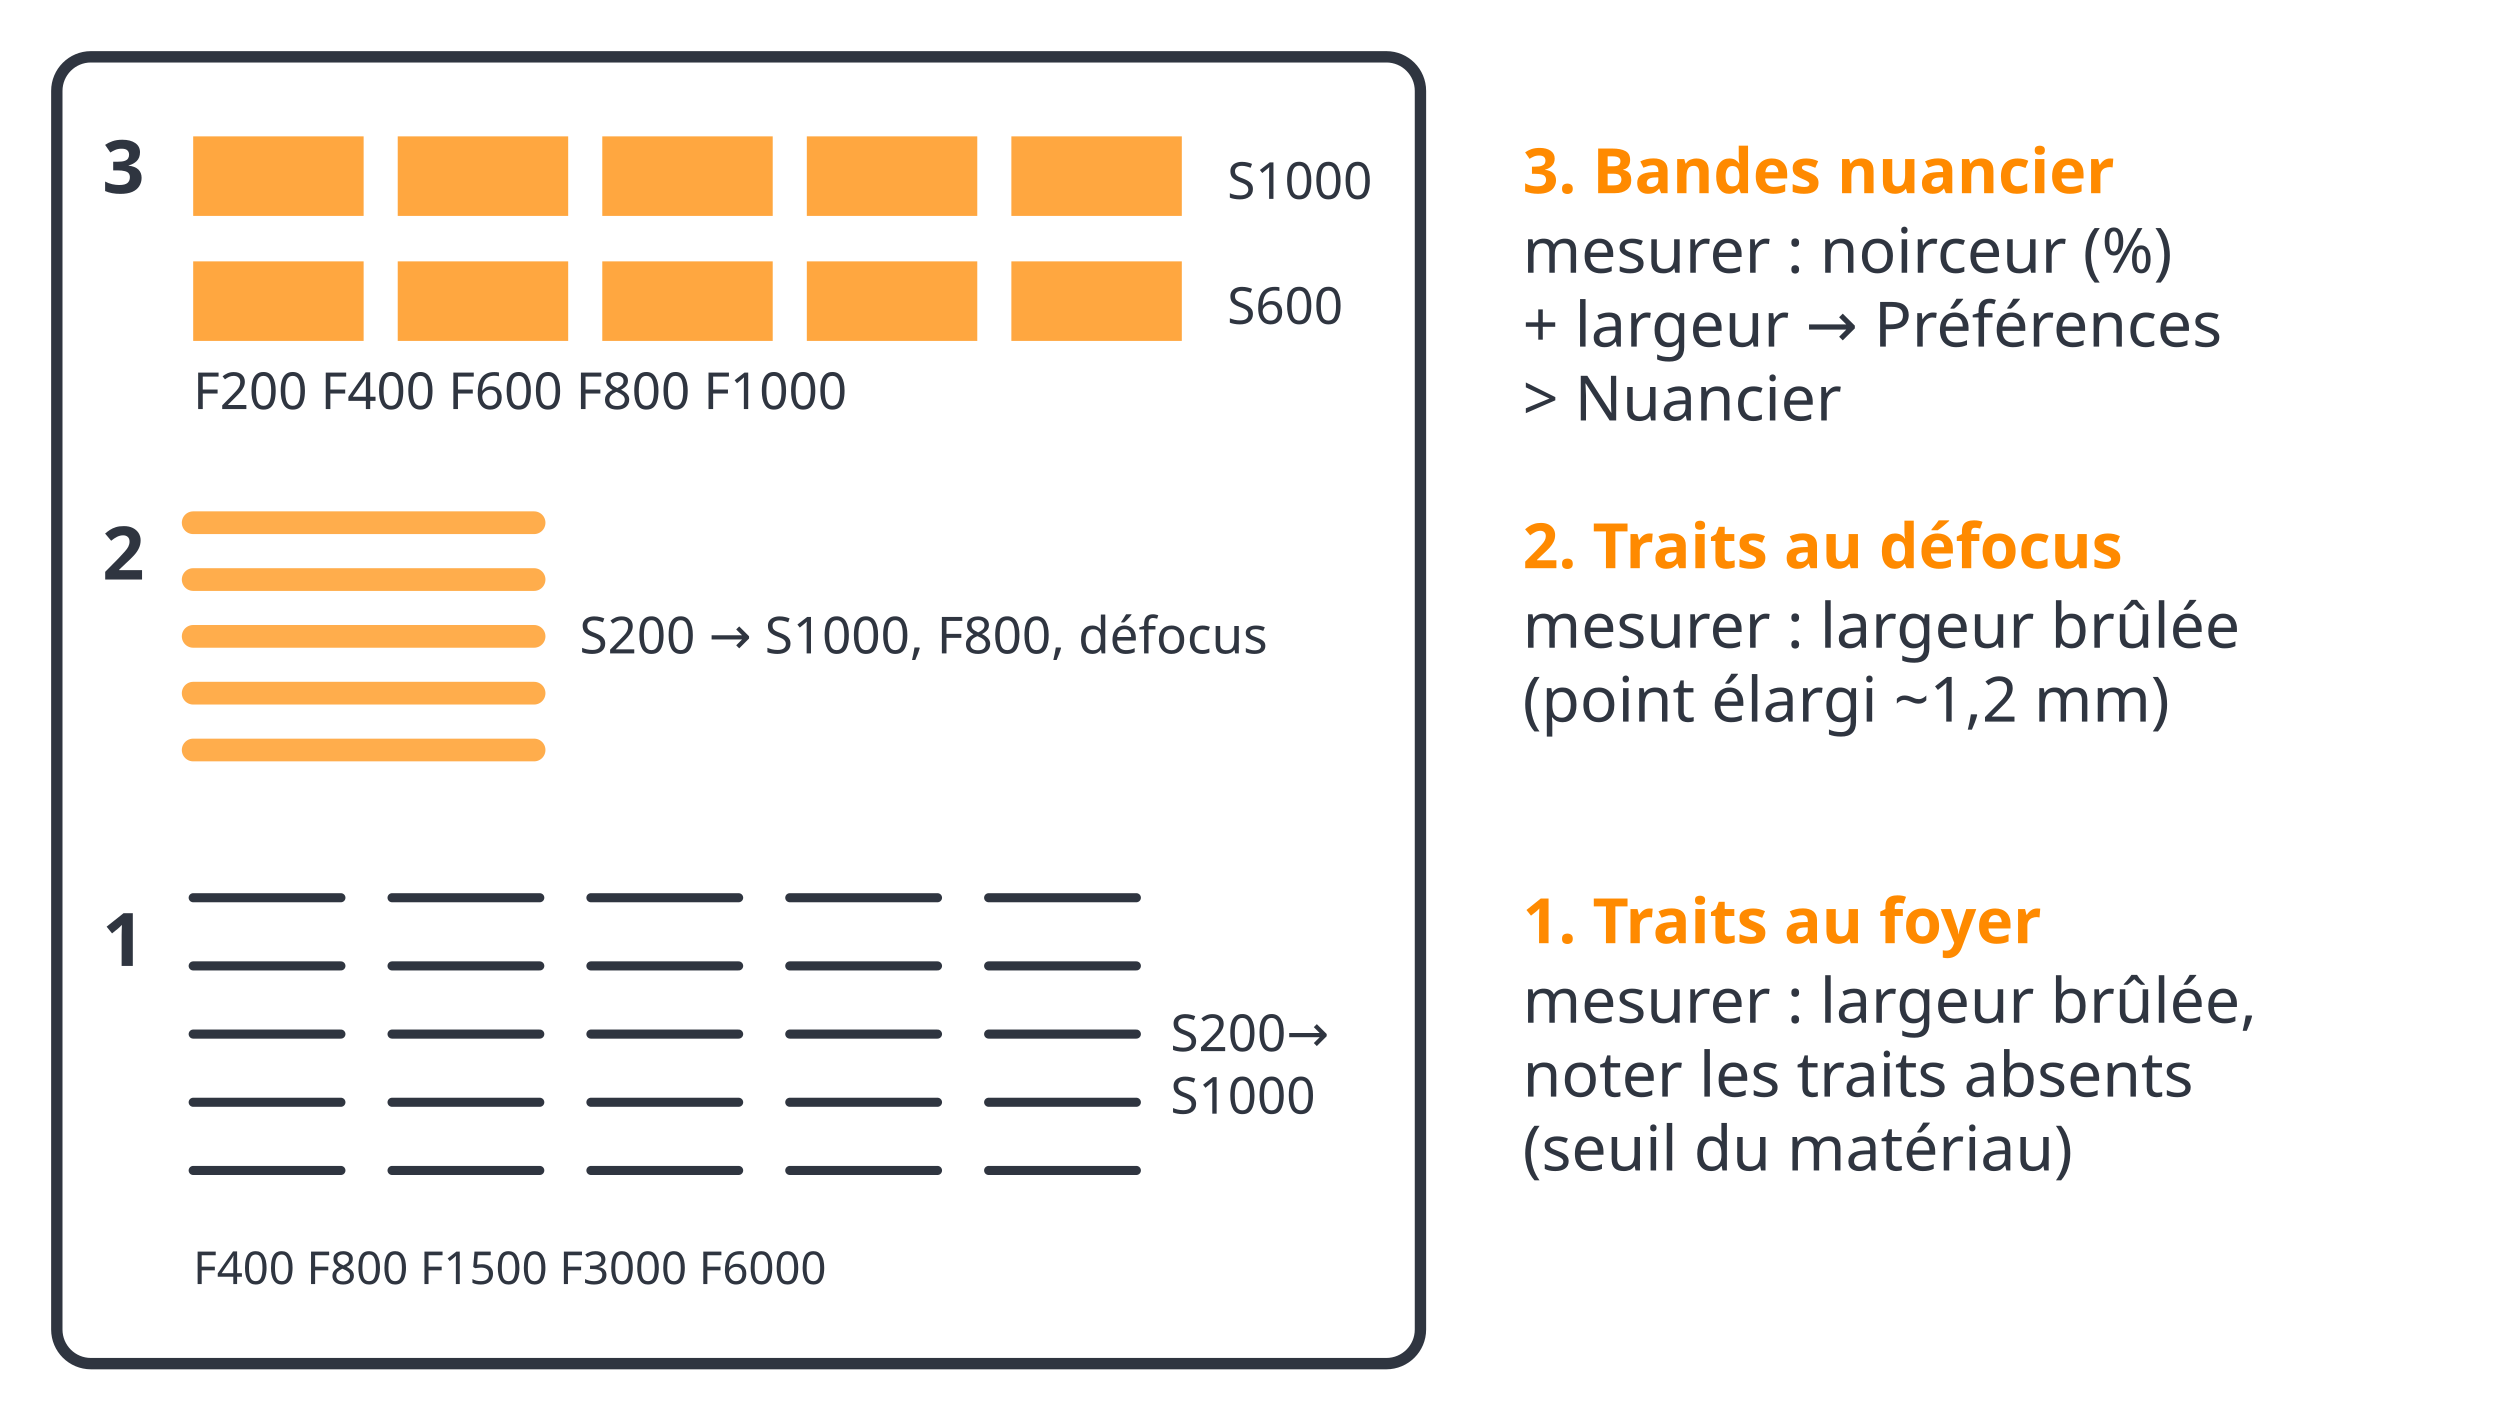
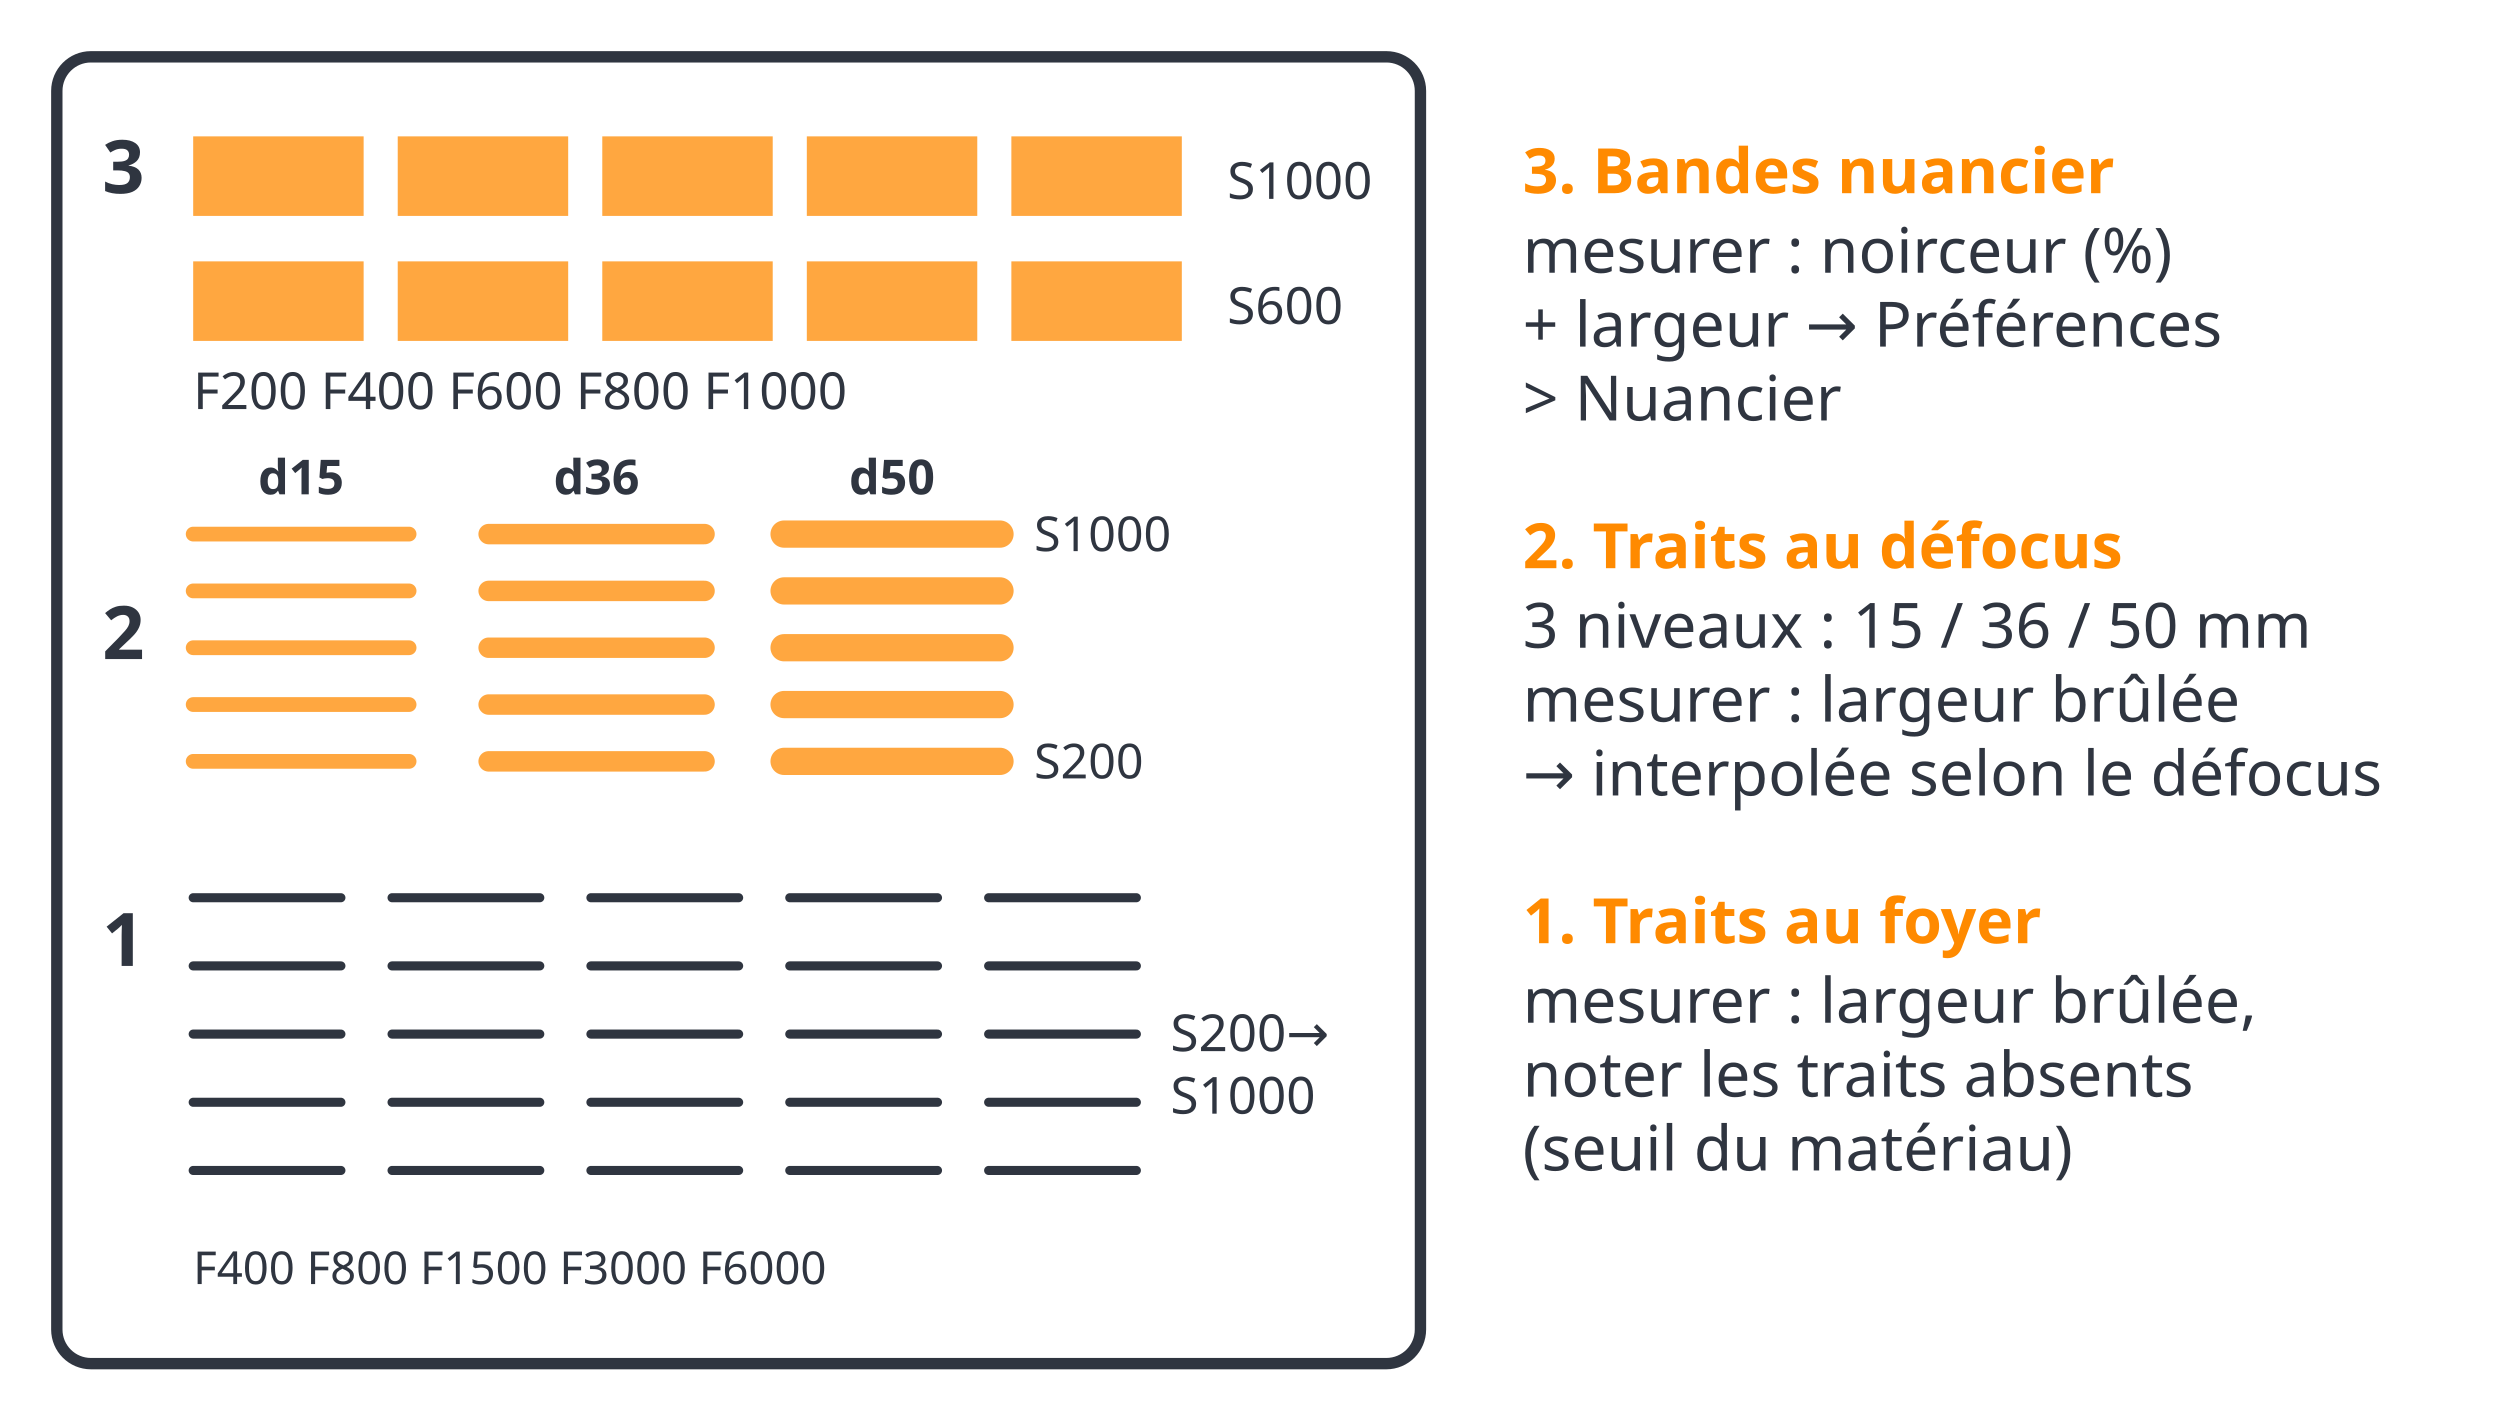
<svg xmlns="http://www.w3.org/2000/svg" viewBox="0 0 440 250">
  <rect x="10" y="10" width="240" height="230" rx="6" fill="none" stroke="#2f3540" stroke-width="2" />
  <text x="18" y="34" font-family="sans-serif" font-size="13" fill="#2f3540" font-weight="bold">3</text>
  <g fill="#ff8a00" opacity="0.75">
    <rect x="34" y="24" width="30" height="14" />
    <rect x="70" y="24" width="30" height="14" />
    <rect x="106" y="24" width="30" height="14" />
    <rect x="142" y="24" width="30" height="14" />
    <rect x="178" y="24" width="30" height="14" />
    <rect x="34" y="46" width="30" height="14" />
    <rect x="70" y="46" width="30" height="14" />
    <rect x="106" y="46" width="30" height="14" />
    <rect x="142" y="46" width="30" height="14" />
    <rect x="178" y="46" width="30" height="14" />
  </g>
  <text x="216" y="35" font-family="sans-serif" font-size="9" fill="#2f3540">S1000</text>
  <text x="216" y="57" font-family="sans-serif" font-size="9" fill="#2f3540">S600</text>
  <text x="34" y="72" font-family="sans-serif" font-size="9" fill="#2f3540">F200  F400  F600  F800  F1000</text>
-   <text x="18" y="102" font-family="sans-serif" font-size="13" fill="#2f3540" font-weight="bold">2</text>
-   <g stroke="#ff8a00" stroke-width="4" opacity="0.7" stroke-linecap="round">
-     <line x1="34" y1="92" x2="94" y2="92" />
-     <line x1="34" y1="102" x2="94" y2="102" />
-     <line x1="34" y1="112" x2="94" y2="112" />
-     <line x1="34" y1="122" x2="94" y2="122" />
-     <line x1="34" y1="132" x2="94" y2="132" />
+   <text x="18" y="116" font-family="sans-serif" font-size="13" fill="#2f3540" font-weight="bold">2</text>
+   <g font-family="sans-serif" font-size="8.5" fill="#2f3540" text-anchor="middle" font-weight="bold">
+     <text x="53" y="87">d15</text>
+     <text x="105" y="87">d36</text>
+     <text x="157" y="87">d50</text>
  </g>
-   <text x="102" y="115" font-family="sans-serif" font-size="9" fill="#2f3540">S200 → S1000, F800, défocus</text>
+   <g stroke="#ff8a00" stroke-linecap="round" opacity="0.75">
+     <g stroke-width="2.6">
+       <line x1="34" y1="94" x2="72" y2="94" />
+       <line x1="34" y1="104" x2="72" y2="104" />
+       <line x1="34" y1="114" x2="72" y2="114" />
+       <line x1="34" y1="124" x2="72" y2="124" />
+       <line x1="34" y1="134" x2="72" y2="134" />
+     </g>
+     <g stroke-width="3.6">
+       <line x1="86" y1="94" x2="124" y2="94" />
+       <line x1="86" y1="104" x2="124" y2="104" />
+       <line x1="86" y1="114" x2="124" y2="114" />
+       <line x1="86" y1="124" x2="124" y2="124" />
+       <line x1="86" y1="134" x2="124" y2="134" />
+     </g>
+     <g stroke-width="4.8">
+       <line x1="138" y1="94" x2="176" y2="94" />
+       <line x1="138" y1="104" x2="176" y2="104" />
+       <line x1="138" y1="114" x2="176" y2="114" />
+       <line x1="138" y1="124" x2="176" y2="124" />
+       <line x1="138" y1="134" x2="176" y2="134" />
+     </g>
+   </g>
+   <text x="182" y="97" font-family="sans-serif" font-size="8.5" fill="#2f3540">S1000</text>
+   <text x="182" y="137" font-family="sans-serif" font-size="8.5" fill="#2f3540">S200</text>
  <text x="18" y="170" font-family="sans-serif" font-size="13" fill="#2f3540" font-weight="bold">1</text>
  <g stroke="#2f3540" stroke-width="1.6" stroke-linecap="round">
    <line x1="34" y1="158" x2="60" y2="158" />
    <line x1="69" y1="158" x2="95" y2="158" />
    <line x1="104" y1="158" x2="130" y2="158" />
    <line x1="139" y1="158" x2="165" y2="158" />
    <line x1="174" y1="158" x2="200" y2="158" />
    <line x1="34" y1="170" x2="60" y2="170" />
    <line x1="69" y1="170" x2="95" y2="170" />
    <line x1="104" y1="170" x2="130" y2="170" />
    <line x1="139" y1="170" x2="165" y2="170" />
    <line x1="174" y1="170" x2="200" y2="170" />
    <line x1="34" y1="182" x2="60" y2="182" />
    <line x1="69" y1="182" x2="95" y2="182" />
    <line x1="104" y1="182" x2="130" y2="182" />
    <line x1="139" y1="182" x2="165" y2="182" />
    <line x1="174" y1="182" x2="200" y2="182" />
    <line x1="34" y1="194" x2="60" y2="194" />
    <line x1="69" y1="194" x2="95" y2="194" />
    <line x1="104" y1="194" x2="130" y2="194" />
    <line x1="139" y1="194" x2="165" y2="194" />
    <line x1="174" y1="194" x2="200" y2="194" />
    <line x1="34" y1="206" x2="60" y2="206" />
    <line x1="69" y1="206" x2="95" y2="206" />
    <line x1="104" y1="206" x2="130" y2="206" />
    <line x1="139" y1="206" x2="165" y2="206" />
    <line x1="174" y1="206" x2="200" y2="206" />
  </g>
  <text x="34" y="226" font-family="sans-serif" font-size="8" fill="#2f3540">F400   F800   F1500   F3000   F6000</text>
  <text x="206" y="185" font-family="sans-serif" font-size="9" fill="#2f3540">S200→</text>
  <text x="206" y="196" font-family="sans-serif" font-size="9" fill="#2f3540">S1000</text>
  <g font-family="sans-serif" font-size="11">
    <text x="268" y="34" fill="#ff8a00" font-weight="bold">3. Bandes nuancier</text>
    <text x="268" y="48" fill="#2f3540">mesurer : noirceur (%)</text>
    <text x="268" y="61" fill="#2f3540">+ largeur → Préférences</text>
    <text x="268" y="74" fill="#2f3540">&gt; Nuancier</text>
    <text x="268" y="100" fill="#ff8a00" font-weight="bold">2. Traits au défocus</text>
-     <text x="268" y="114" fill="#2f3540">mesurer : largeur brûlée</text>
-     <text x="268" y="127" fill="#2f3540">(point élargi ~1,2 mm)</text>
+     <text x="268" y="114" fill="#2f3540">3 niveaux : 15 / 36 / 50 mm</text>
+     <text x="268" y="127" fill="#2f3540">mesurer : largeur brûlée</text>
+     <text x="268" y="140" fill="#2f3540">→ interpolée selon le défocus</text>
    <text x="268" y="166" fill="#ff8a00" font-weight="bold">1. Traits au foyer</text>
    <text x="268" y="180" fill="#2f3540">mesurer : largeur brûlée,</text>
    <text x="268" y="193" fill="#2f3540">noter les traits absents</text>
    <text x="268" y="206" fill="#2f3540">(seuil du matériau)</text>
  </g>
</svg>
